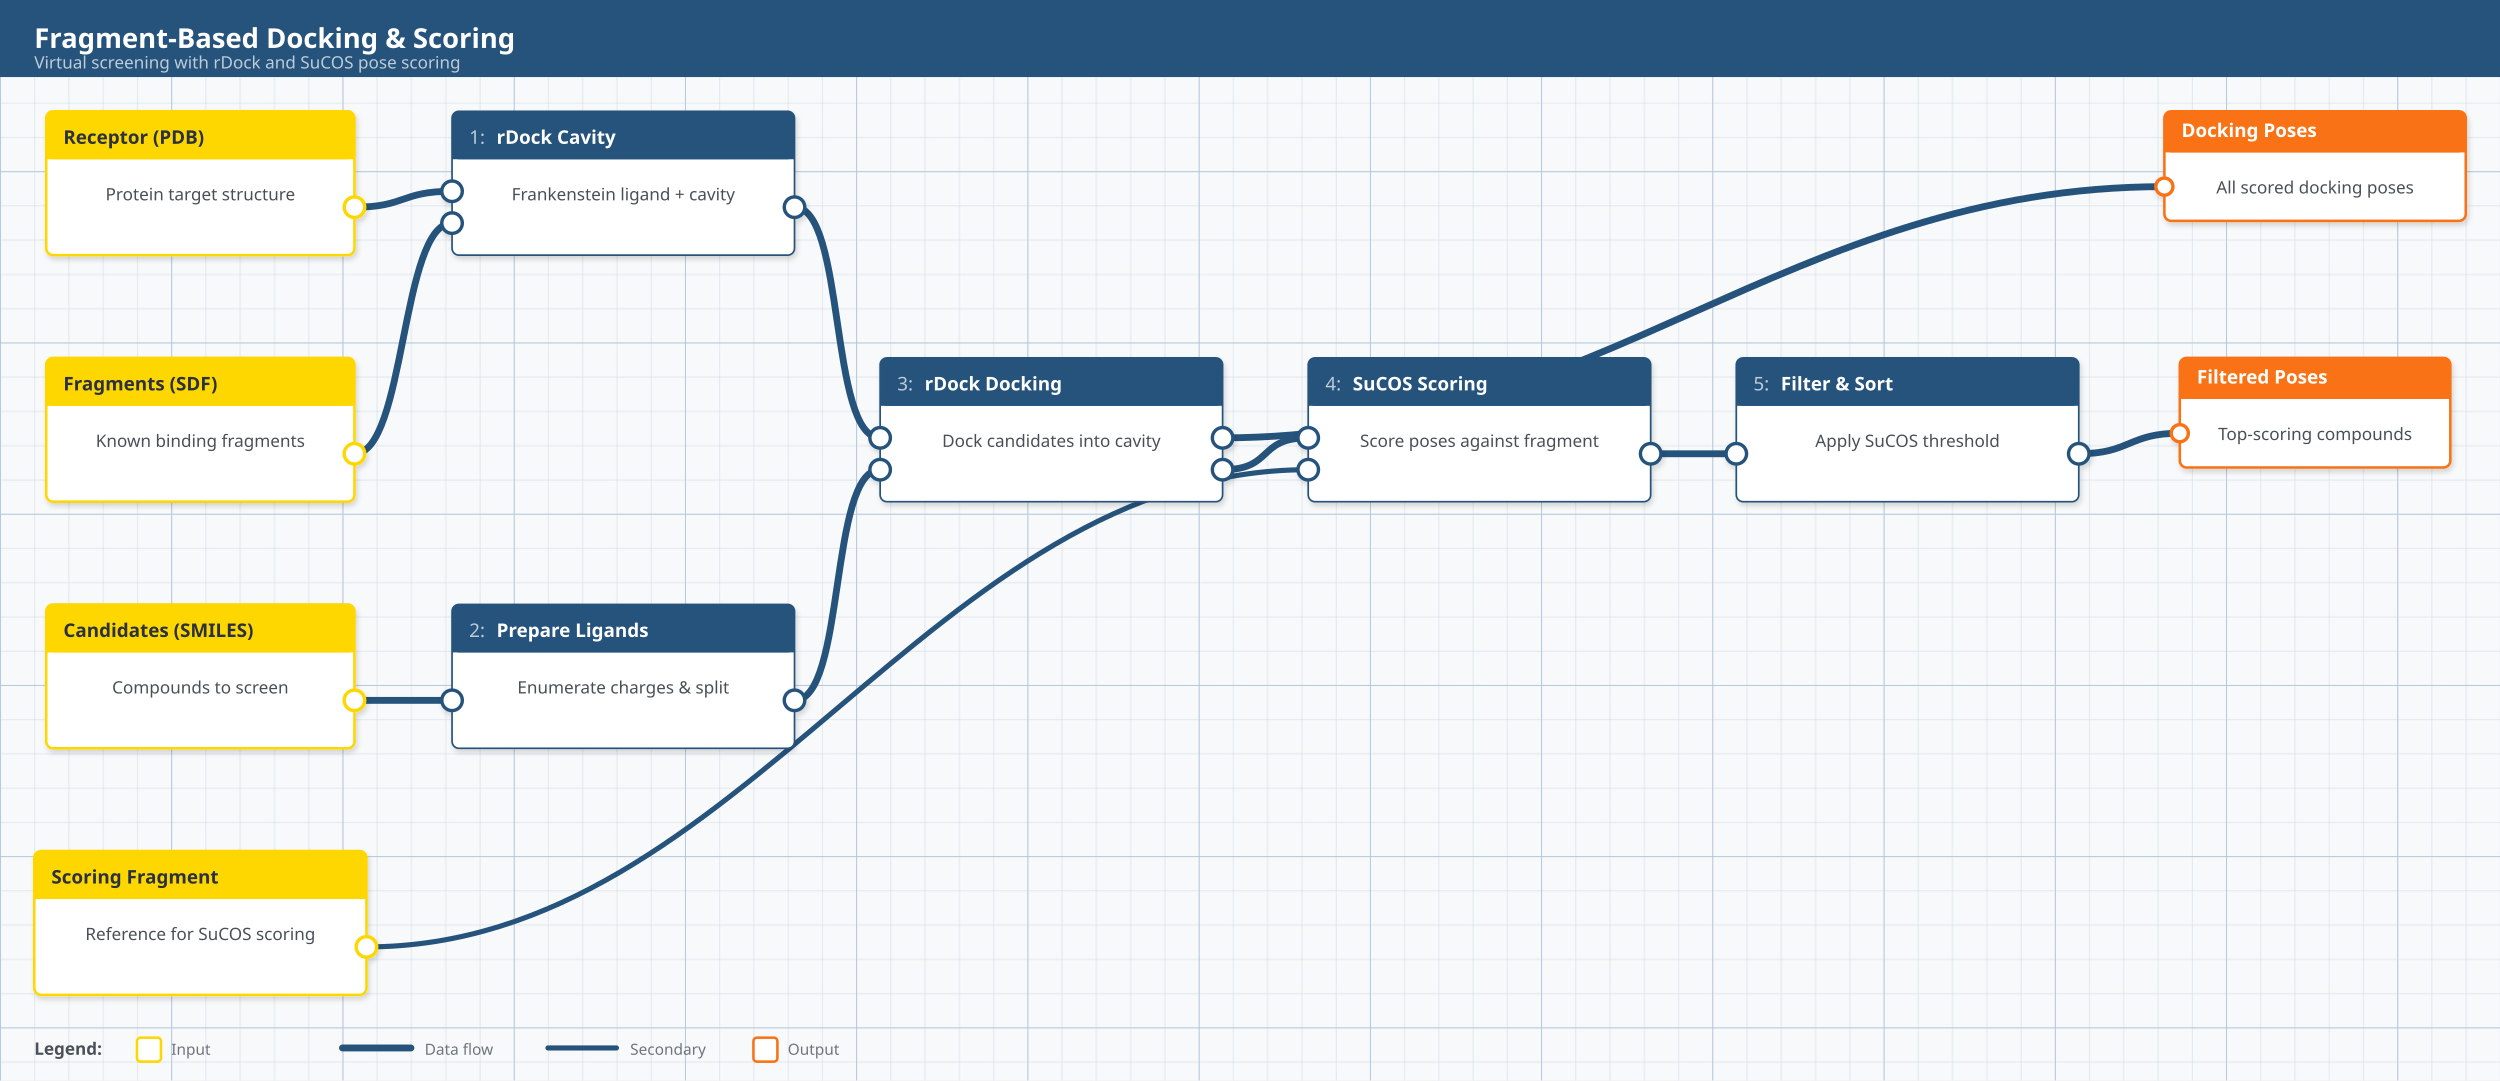
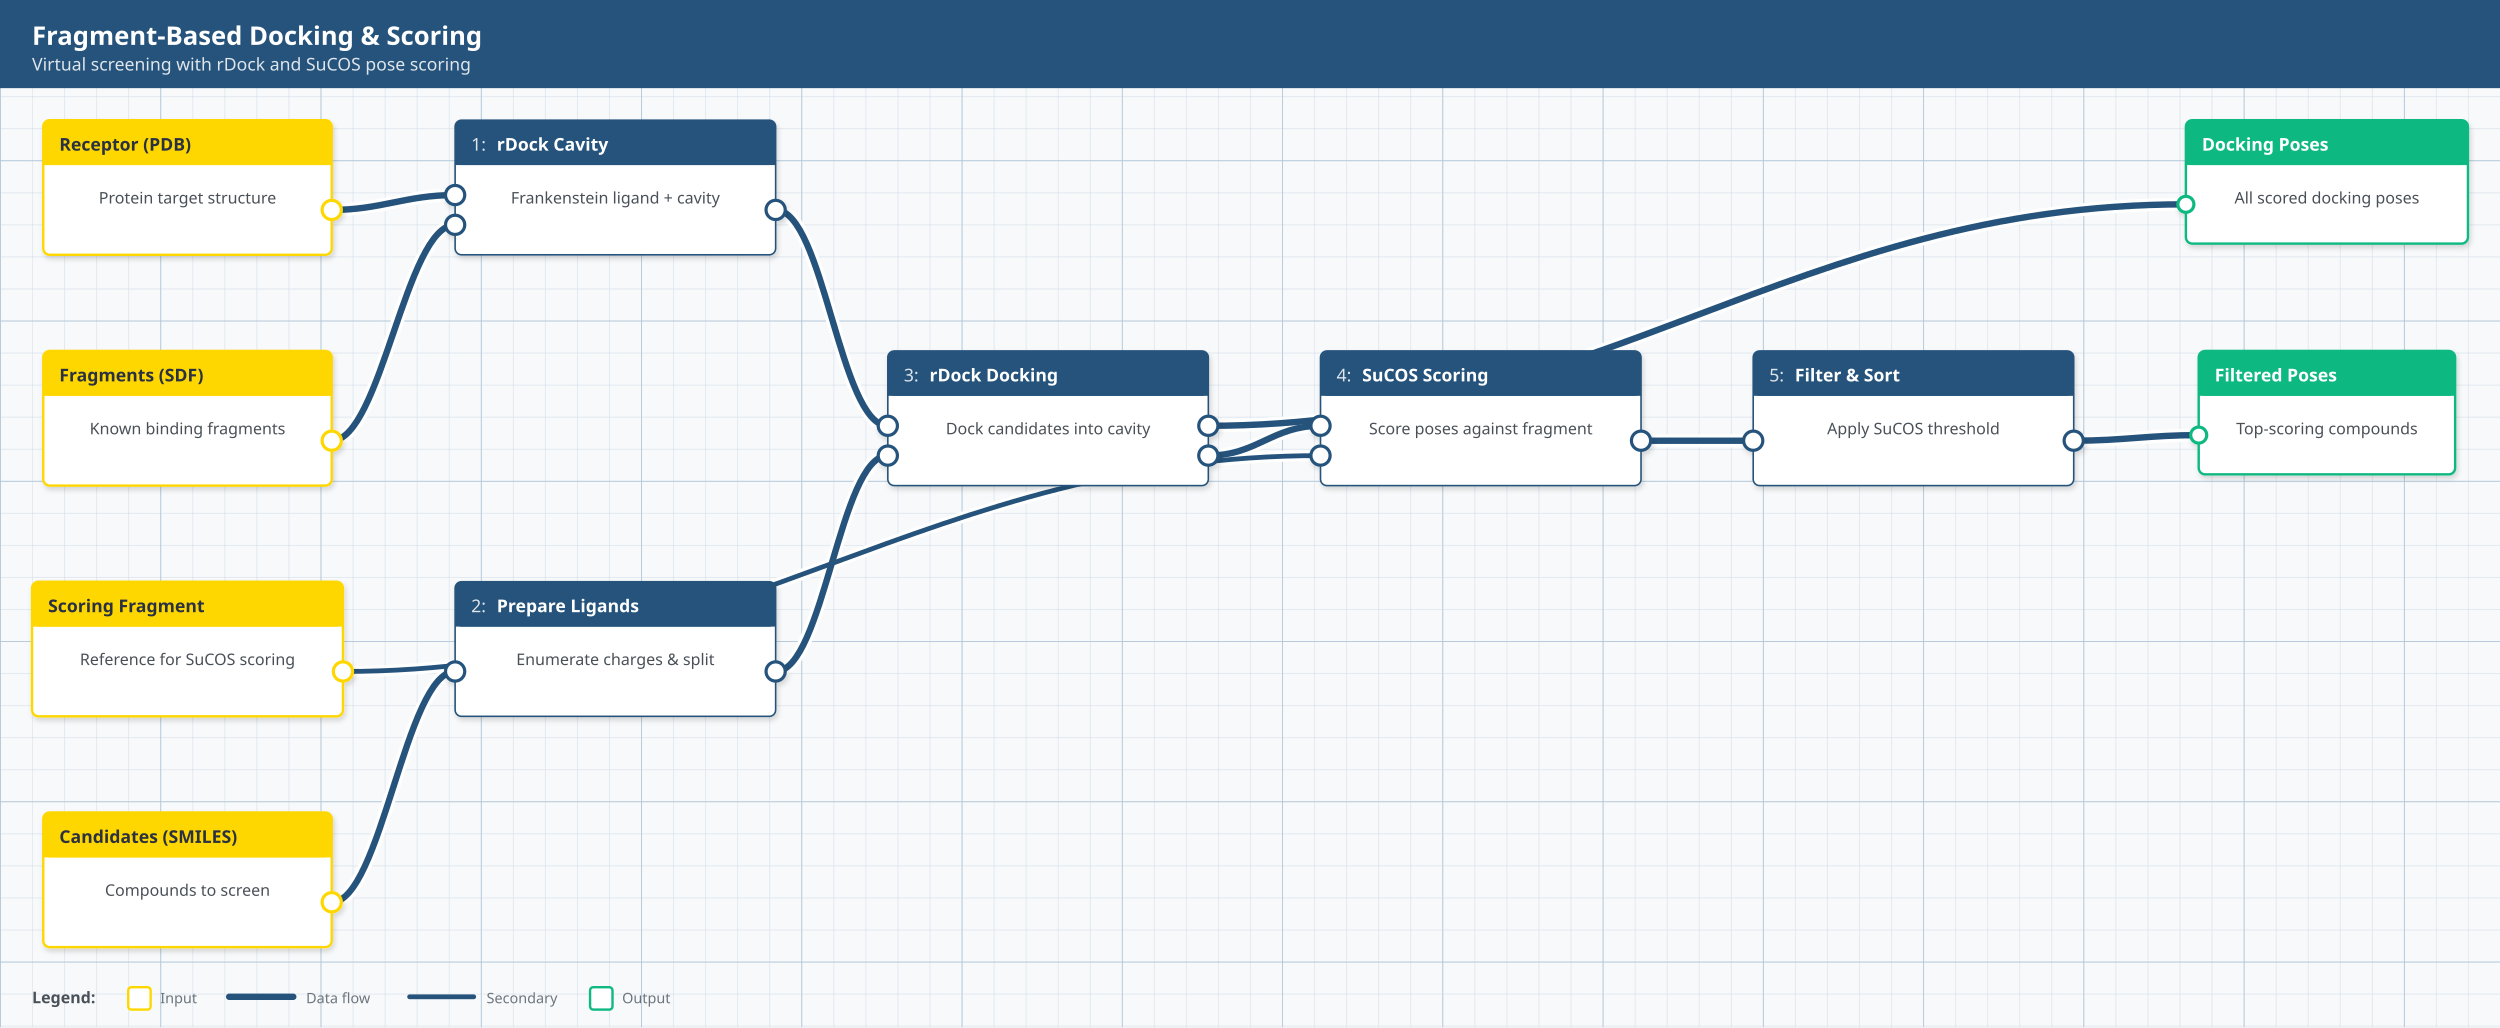
- <svg xmlns="http://www.w3.org/2000/svg" viewBox="0 0 1460 631" aria-label="Fragment-Based Docking &amp; Scoring" role="img">
+ <svg xmlns="http://www.w3.org/2000/svg" viewBox="0 0 1560 641" aria-label="Fragment-Based Docking &amp; Scoring" role="img">
  <defs>
    <pattern id="wd-grid" width="20" height="20" patternUnits="userSpaceOnUse">
      <path d="M 20 0 L 0 0 0 20" fill="none" stroke="#c5d5e4" stroke-width="0.5" />
    </pattern>
    <pattern id="wd-grid-major" width="100" height="100" patternUnits="userSpaceOnUse">
      <rect width="100" height="100" fill="url(#wd-grid)" />
      <path d="M 100 0 L 0 0 0 100" fill="none" stroke="#b0c4d8" stroke-width="1" />
    </pattern>
    <filter id="wd-shadow" x="-5%" y="-5%" width="115%" height="115%">
      <feDropShadow dx="1" dy="2" stdDeviation="1.5" flood-opacity="0.15" />
    </filter>
  </defs>
-   <rect width="1460" height="631" fill="#f8f9fa" />
-   <rect width="1460" height="631" fill="url(#wd-grid-major)" />
-   <rect x="0" y="0" width="1460" height="45" fill="#25537b" />
+   <rect width="1560" height="641" fill="#f8f9fa" />
+   <rect width="1560" height="641" fill="url(#wd-grid-major)" />
+   <rect x="0" y="0" width="1560" height="55" fill="#25537b" />
  <text x="20" y="28" font-family="system-ui, sans-serif" font-size="16" font-weight="600" fill="white">Fragment-Based Docking &amp; Scoring</text>
-   <text x="20" y="40" font-family="system-ui, sans-serif" font-size="10" fill="rgba(255,255,255,0.7)">Virtual screening with rDock and SuCOS pose scoring</text>
-   <path d="M 207.0 121.0 C 237.0 121.0, 234.0 111.7, 264.0 111.7" stroke="#25537b" fill="none" stroke-linecap="round" stroke-width="4" />
-   <path d="M 207.0 265.0 C 237.0 265.0, 234.0 130.3, 264.0 130.3" stroke="#25537b" fill="none" stroke-linecap="round" stroke-width="4" />
-   <path d="M 207.0 409.0 C 237.0 409.0, 234.0 409.0, 264.0 409.0" stroke="#25537b" fill="none" stroke-linecap="round" stroke-width="4" />
-   <path d="M 464.0 121.0 C 494.0 121.0, 484.0 255.7, 514.0 255.7" stroke="#25537b" fill="none" stroke-linecap="round" stroke-width="4" />
-   <path d="M 464.0 409.0 C 494.0 409.0, 484.0 274.3, 514.0 274.3" stroke="#25537b" fill="none" stroke-linecap="round" stroke-width="4" />
-   <path d="M 714.0 255.7 C 934.0 255.7, 1044.0 109.0, 1264.0 109.0" stroke="#25537b" fill="none" stroke-linecap="round" stroke-width="4" />
-   <path d="M 714.0 274.3 C 744.0 274.3, 734.0 255.7, 764.0 255.7" stroke="#25537b" fill="none" stroke-linecap="round" stroke-width="4" />
-   <path d="M 214.0 553.0 C 434.0 553.0, 544.0 274.3, 764.0 274.3" stroke="#25537b" fill="none" stroke-linecap="round" stroke-width="3" />
-   <path d="M 964.0 265.0 C 994.0 265.0, 984.0 265.0, 1014.0 265.0" stroke="#25537b" fill="none" stroke-linecap="round" stroke-width="4" />
-   <path d="M 1214.0 265.0 C 1244.0 265.0, 1243.0 253.0, 1273.0 253.0" stroke="#25537b" fill="none" stroke-linecap="round" stroke-width="4" />
-   <g filter="url(#wd-shadow)" transform="translate(27.0, 65.0)">
+   <text x="20" y="44" font-family="system-ui, sans-serif" font-size="11" fill="rgba(255,255,255,0.85)">Virtual screening with rDock and SuCOS pose scoring</text>
+   <path d="M 207.0 131.0 C 237.8 131.0, 253.2 121.7, 284.0 121.7" stroke="white" fill="none" stroke-linecap="round" stroke-width="8" />
+   <path d="M 207.0 275.0 C 237.8 275.0, 253.2 140.3, 284.0 140.3" stroke="white" fill="none" stroke-linecap="round" stroke-width="8" />
+   <path d="M 207.0 563.0 C 237.8 563.0, 253.2 419.0, 284.0 419.0" stroke="white" fill="none" stroke-linecap="round" stroke-width="8" />
+   <path d="M 484.0 131.0 C 514.0 131.0, 524.0 265.7, 554.0 265.7" stroke="white" fill="none" stroke-linecap="round" stroke-width="8" />
+   <path d="M 484.0 419.0 C 514.0 419.0, 524.0 284.3, 554.0 284.3" stroke="white" fill="none" stroke-linecap="round" stroke-width="8" />
+   <path d="M 754.0 265.7 C 998.0 265.7, 1120.0 127.5, 1364.0 127.5" stroke="white" fill="none" stroke-linecap="round" stroke-width="8" />
+   <path d="M 754.0 284.3 C 784.0 284.3, 794.0 265.7, 824.0 265.7" stroke="white" fill="none" stroke-linecap="round" stroke-width="8" />
+   <path d="M 214.0 419.0 C 458.0 419.0, 580.0 284.3, 824.0 284.3" stroke="white" fill="none" stroke-linecap="round" stroke-width="7" />
+   <path d="M 1024.0 275.0 C 1054.0 275.0, 1064.0 275.0, 1094.0 275.0" stroke="white" fill="none" stroke-linecap="round" stroke-width="8" />
+   <path d="M 1294.0 275.0 C 1325.2 275.0, 1340.8 271.5, 1372.0 271.5" stroke="white" fill="none" stroke-linecap="round" stroke-width="8" />
+   <path d="M 207.0 131.0 C 237.8 131.0, 253.2 121.7, 284.0 121.7" stroke="#25537b" fill="none" stroke-linecap="round" stroke-width="4" />
+   <path d="M 207.0 275.0 C 237.8 275.0, 253.2 140.3, 284.0 140.3" stroke="#25537b" fill="none" stroke-linecap="round" stroke-width="4" />
+   <path d="M 207.0 563.0 C 237.8 563.0, 253.2 419.0, 284.0 419.0" stroke="#25537b" fill="none" stroke-linecap="round" stroke-width="4" />
+   <path d="M 484.0 131.0 C 514.0 131.0, 524.0 265.7, 554.0 265.7" stroke="#25537b" fill="none" stroke-linecap="round" stroke-width="4" />
+   <path d="M 484.0 419.0 C 514.0 419.0, 524.0 284.3, 554.0 284.3" stroke="#25537b" fill="none" stroke-linecap="round" stroke-width="4" />
+   <path d="M 754.0 265.7 C 998.0 265.7, 1120.0 127.5, 1364.0 127.5" stroke="#25537b" fill="none" stroke-linecap="round" stroke-width="4" />
+   <path d="M 754.0 284.3 C 784.0 284.3, 794.0 265.7, 824.0 265.7" stroke="#25537b" fill="none" stroke-linecap="round" stroke-width="4" />
+   <path d="M 214.0 419.0 C 458.0 419.0, 580.0 284.3, 824.0 284.3" stroke="#25537b" fill="none" stroke-linecap="round" stroke-width="3" />
+   <path d="M 1024.0 275.0 C 1054.0 275.0, 1064.0 275.0, 1094.0 275.0" stroke="#25537b" fill="none" stroke-linecap="round" stroke-width="4" />
+   <path d="M 1294.0 275.0 C 1325.2 275.0, 1340.8 271.5, 1372.0 271.5" stroke="#25537b" fill="none" stroke-linecap="round" stroke-width="4" />
+   <g filter="url(#wd-shadow)" transform="translate(27.0, 75.0)">
    <rect width="180.0" height="84.0" rx="4" fill="white" stroke="#ffd700" stroke-width="1.5" />
    <rect width="180.0" height="28" rx="4" fill="#ffd700" />
    <rect x="0" y="24" width="180.0" height="4" fill="#ffd700" />
    <text x="10" y="19" font-family="system-ui, sans-serif" font-size="11" font-weight="600" fill="#2C3143">Receptor (PDB)</text>
    <text x="90.0" y="52" text-anchor="middle" font-family="system-ui, sans-serif" font-size="10" fill="#495057">Protein target structure</text>
    <circle cx="180.0" cy="56.0" r="6" fill="white" stroke="#ffd700" stroke-width="2" />
  </g>
-   <g filter="url(#wd-shadow)" transform="translate(27.0, 209.0)">
+   <g filter="url(#wd-shadow)" transform="translate(27.0, 219.0)">
    <rect width="180.0" height="84.0" rx="4" fill="white" stroke="#ffd700" stroke-width="1.5" />
    <rect width="180.0" height="28" rx="4" fill="#ffd700" />
    <rect x="0" y="24" width="180.0" height="4" fill="#ffd700" />
    <text x="10" y="19" font-family="system-ui, sans-serif" font-size="11" font-weight="600" fill="#2C3143">Fragments (SDF)</text>
    <text x="90.0" y="52" text-anchor="middle" font-family="system-ui, sans-serif" font-size="10" fill="#495057">Known binding fragments</text>
    <circle cx="180.0" cy="56.0" r="6" fill="white" stroke="#ffd700" stroke-width="2" />
  </g>
-   <g filter="url(#wd-shadow)" transform="translate(27.0, 353.0)">
+   <g filter="url(#wd-shadow)" transform="translate(27.0, 507.0)">
    <rect width="180.0" height="84.0" rx="4" fill="white" stroke="#ffd700" stroke-width="1.5" />
    <rect width="180.0" height="28" rx="4" fill="#ffd700" />
    <rect x="0" y="24" width="180.0" height="4" fill="#ffd700" />
    <text x="10" y="19" font-family="system-ui, sans-serif" font-size="11" font-weight="600" fill="#2C3143">Candidates (SMILES)</text>
    <text x="90.0" y="52" text-anchor="middle" font-family="system-ui, sans-serif" font-size="10" fill="#495057">Compounds to screen</text>
    <circle cx="180.0" cy="56.0" r="6" fill="white" stroke="#ffd700" stroke-width="2" />
  </g>
-   <g filter="url(#wd-shadow)" transform="translate(20.0, 497.0)">
+   <g filter="url(#wd-shadow)" transform="translate(20.0, 363.0)">
    <rect width="194.0" height="84.0" rx="4" fill="white" stroke="#ffd700" stroke-width="1.5" />
    <rect width="194.0" height="28" rx="4" fill="#ffd700" />
    <rect x="0" y="24" width="194.0" height="4" fill="#ffd700" />
    <text x="10" y="19" font-family="system-ui, sans-serif" font-size="11" font-weight="600" fill="#2C3143">Scoring Fragment</text>
    <text x="97.0" y="52" text-anchor="middle" font-family="system-ui, sans-serif" font-size="10" fill="#495057">Reference for SuCOS scoring</text>
    <circle cx="194.0" cy="56.0" r="6" fill="white" stroke="#ffd700" stroke-width="2" />
  </g>
-   <g filter="url(#wd-shadow)" transform="translate(264.0, 65.0)">
+   <g filter="url(#wd-shadow)" transform="translate(284.0, 75.0)">
    <rect width="200.0" height="84.0" rx="4" fill="white" stroke="#25537b" stroke-width="1" />
    <rect width="200.0" height="28" rx="4" fill="#25537b" />
    <rect x="0" y="24" width="200.0" height="4" fill="#25537b" />
-     <text x="10" y="19" font-family="system-ui, sans-serif" font-size="11" fill="rgba(255,255,255,0.7)">1:</text>
+     <text x="10" y="19" font-family="system-ui, sans-serif" font-size="11" font-weight="500" fill="rgba(255,255,255,0.85)">1:</text>
    <text x="26" y="19" font-family="system-ui, sans-serif" font-size="11" font-weight="600" fill="white">rDock Cavity</text>
    <text x="100.0" y="52" text-anchor="middle" font-family="system-ui, sans-serif" font-size="10" fill="#495057">Frankenstein ligand + cavity</text>
    <circle cx="0.0" cy="46.7" r="6" fill="white" stroke="#25537b" stroke-width="2" />
    <circle cx="0.0" cy="65.3" r="6" fill="white" stroke="#25537b" stroke-width="2" />
    <circle cx="200.0" cy="56.0" r="6" fill="white" stroke="#25537b" stroke-width="2" />
  </g>
-   <g filter="url(#wd-shadow)" transform="translate(264.0, 353.0)">
+   <g filter="url(#wd-shadow)" transform="translate(284.0, 363.0)">
    <rect width="200.0" height="84.0" rx="4" fill="white" stroke="#25537b" stroke-width="1" />
    <rect width="200.0" height="28" rx="4" fill="#25537b" />
    <rect x="0" y="24" width="200.0" height="4" fill="#25537b" />
-     <text x="10" y="19" font-family="system-ui, sans-serif" font-size="11" fill="rgba(255,255,255,0.7)">2:</text>
+     <text x="10" y="19" font-family="system-ui, sans-serif" font-size="11" font-weight="500" fill="rgba(255,255,255,0.85)">2:</text>
    <text x="26" y="19" font-family="system-ui, sans-serif" font-size="11" font-weight="600" fill="white">Prepare Ligands</text>
    <text x="100.0" y="52" text-anchor="middle" font-family="system-ui, sans-serif" font-size="10" fill="#495057">Enumerate charges &amp; split</text>
    <circle cx="0.0" cy="56.0" r="6" fill="white" stroke="#25537b" stroke-width="2" />
    <circle cx="200.0" cy="56.0" r="6" fill="white" stroke="#25537b" stroke-width="2" />
  </g>
-   <g filter="url(#wd-shadow)" transform="translate(514.0, 209.0)">
+   <g filter="url(#wd-shadow)" transform="translate(554.0, 219.0)">
    <rect width="200.0" height="84.0" rx="4" fill="white" stroke="#25537b" stroke-width="1" />
    <rect width="200.0" height="28" rx="4" fill="#25537b" />
    <rect x="0" y="24" width="200.0" height="4" fill="#25537b" />
-     <text x="10" y="19" font-family="system-ui, sans-serif" font-size="11" fill="rgba(255,255,255,0.7)">3:</text>
+     <text x="10" y="19" font-family="system-ui, sans-serif" font-size="11" font-weight="500" fill="rgba(255,255,255,0.85)">3:</text>
    <text x="26" y="19" font-family="system-ui, sans-serif" font-size="11" font-weight="600" fill="white">rDock Docking</text>
    <text x="100.0" y="52" text-anchor="middle" font-family="system-ui, sans-serif" font-size="10" fill="#495057">Dock candidates into cavity</text>
    <circle cx="0.0" cy="46.7" r="6" fill="white" stroke="#25537b" stroke-width="2" />
    <circle cx="0.0" cy="65.3" r="6" fill="white" stroke="#25537b" stroke-width="2" />
    <circle cx="200.0" cy="46.7" r="6" fill="white" stroke="#25537b" stroke-width="2" />
    <circle cx="200.0" cy="65.3" r="6" fill="white" stroke="#25537b" stroke-width="2" />
  </g>
-   <g filter="url(#wd-shadow)" transform="translate(764.0, 209.0)">
+   <g filter="url(#wd-shadow)" transform="translate(824.0, 219.0)">
    <rect width="200.0" height="84.0" rx="4" fill="white" stroke="#25537b" stroke-width="1" />
    <rect width="200.0" height="28" rx="4" fill="#25537b" />
    <rect x="0" y="24" width="200.0" height="4" fill="#25537b" />
-     <text x="10" y="19" font-family="system-ui, sans-serif" font-size="11" fill="rgba(255,255,255,0.7)">4:</text>
+     <text x="10" y="19" font-family="system-ui, sans-serif" font-size="11" font-weight="500" fill="rgba(255,255,255,0.85)">4:</text>
    <text x="26" y="19" font-family="system-ui, sans-serif" font-size="11" font-weight="600" fill="white">SuCOS Scoring</text>
    <text x="100.0" y="52" text-anchor="middle" font-family="system-ui, sans-serif" font-size="10" fill="#495057">Score poses against fragment</text>
    <circle cx="0.0" cy="46.7" r="6" fill="white" stroke="#25537b" stroke-width="2" />
    <circle cx="0.0" cy="65.3" r="6" fill="white" stroke="#25537b" stroke-width="2" />
    <circle cx="200.0" cy="56.0" r="6" fill="white" stroke="#25537b" stroke-width="2" />
  </g>
-   <g filter="url(#wd-shadow)" transform="translate(1014.0, 209.0)">
+   <g filter="url(#wd-shadow)" transform="translate(1094.0, 219.0)">
    <rect width="200.0" height="84.0" rx="4" fill="white" stroke="#25537b" stroke-width="1" />
    <rect width="200.0" height="28" rx="4" fill="#25537b" />
    <rect x="0" y="24" width="200.0" height="4" fill="#25537b" />
-     <text x="10" y="19" font-family="system-ui, sans-serif" font-size="11" fill="rgba(255,255,255,0.7)">5:</text>
+     <text x="10" y="19" font-family="system-ui, sans-serif" font-size="11" font-weight="500" fill="rgba(255,255,255,0.85)">5:</text>
    <text x="26" y="19" font-family="system-ui, sans-serif" font-size="11" font-weight="600" fill="white">Filter &amp; Sort</text>
    <text x="100.0" y="52" text-anchor="middle" font-family="system-ui, sans-serif" font-size="10" fill="#495057">Apply SuCOS threshold</text>
    <circle cx="0.0" cy="56.0" r="6" fill="white" stroke="#25537b" stroke-width="2" />
    <circle cx="200.0" cy="56.0" r="6" fill="white" stroke="#25537b" stroke-width="2" />
  </g>
-   <g filter="url(#wd-shadow)" transform="translate(1264.0, 65.0)">
-     <rect width="176.0" height="64.0" rx="4" fill="white" stroke="#f97316" stroke-width="1.5" />
-     <rect width="176.0" height="24" rx="4" fill="#f97316" />
-     <rect x="0" y="20" width="176.0" height="4" fill="#f97316" />
-     <text x="10" y="15" font-family="system-ui, sans-serif" font-size="11" font-weight="600" fill="white">Docking Poses</text>
-     <text x="88.0" y="48" text-anchor="middle" font-family="system-ui, sans-serif" font-size="10" fill="#495057">All scored docking poses</text>
-     <circle cx="0.0" cy="44.0" r="5" fill="white" stroke="#f97316" stroke-width="2" />
+   <g filter="url(#wd-shadow)" transform="translate(1364.0, 75.0)">
+     <rect width="176.0" height="77.0" rx="4" fill="white" stroke="#10b981" stroke-width="1.5" />
+     <rect width="176.0" height="28" rx="4" fill="#10b981" />
+     <rect x="0" y="24" width="176.0" height="4" fill="#10b981" />
+     <text x="10" y="19" font-family="system-ui, sans-serif" font-size="11" font-weight="600" fill="white">Docking Poses</text>
+     <text x="88.0" y="52" text-anchor="middle" font-family="system-ui, sans-serif" font-size="10" fill="#495057">All scored docking poses</text>
+     <circle cx="0.0" cy="52.5" r="5" fill="white" stroke="#10b981" stroke-width="2" />
  </g>
-   <g filter="url(#wd-shadow)" transform="translate(1273.0, 209.0)">
-     <rect width="158.0" height="64.0" rx="4" fill="white" stroke="#f97316" stroke-width="1.5" />
-     <rect width="158.0" height="24" rx="4" fill="#f97316" />
-     <rect x="0" y="20" width="158.0" height="4" fill="#f97316" />
-     <text x="10" y="15" font-family="system-ui, sans-serif" font-size="11" font-weight="600" fill="white">Filtered Poses</text>
-     <text x="79.0" y="48" text-anchor="middle" font-family="system-ui, sans-serif" font-size="10" fill="#495057">Top-scoring compounds</text>
-     <circle cx="0.0" cy="44.0" r="5" fill="white" stroke="#f97316" stroke-width="2" />
+   <g filter="url(#wd-shadow)" transform="translate(1372.0, 219.0)">
+     <rect width="160.0" height="77.0" rx="4" fill="white" stroke="#10b981" stroke-width="1.5" />
+     <rect width="160.0" height="28" rx="4" fill="#10b981" />
+     <rect x="0" y="24" width="160.0" height="4" fill="#10b981" />
+     <text x="10" y="19" font-family="system-ui, sans-serif" font-size="11" font-weight="600" fill="white">Filtered Poses</text>
+     <text x="80.0" y="52" text-anchor="middle" font-family="system-ui, sans-serif" font-size="10" fill="#495057">Top-scoring compounds</text>
+     <circle cx="0.0" cy="52.5" r="5" fill="white" stroke="#10b981" stroke-width="2" />
  </g>
-   <g transform="translate(20, 616)">
+   <g transform="translate(20, 626)">
    <text x="0" y="0" font-family="system-ui, sans-serif" font-size="10" font-weight="600" fill="#495057">Legend:</text>
    <rect x="60" y="-10" width="14" height="14" rx="2" fill="white" stroke="#ffd700" stroke-width="1.5" />
    <text x="80" y="0" font-family="system-ui, sans-serif" font-size="9" fill="#6c757d">Input</text>
-     <line x1="180" y1="-4" x2="220" y2="-4" stroke="#25537b" stroke-width="4" stroke-linecap="round" />
-     <text x="228" y="0" font-family="system-ui, sans-serif" font-size="9" fill="#6c757d">Data flow</text>
-     <line x1="300" y1="-4" x2="340" y2="-4" stroke="#25537b" stroke-width="3" stroke-linecap="round" />
-     <text x="348" y="0" font-family="system-ui, sans-serif" font-size="9" fill="#6c757d">Secondary</text>
-     <rect x="420" y="-10" width="14" height="14" rx="2" fill="white" stroke="#f97316" stroke-width="1.5" />
-     <text x="440" y="0" font-family="system-ui, sans-serif" font-size="9" fill="#6c757d">Output</text>
+     <line x1="123.0" y1="-4" x2="163.0" y2="-4" stroke="#25537b" stroke-width="4" stroke-linecap="round" />
+     <text x="171.0" y="0" font-family="system-ui, sans-serif" font-size="9" fill="#6c757d">Data flow</text>
+     <line x1="235.6" y1="-4" x2="275.6" y2="-4" stroke="#25537b" stroke-width="3" stroke-linecap="round" />
+     <text x="283.6" y="0" font-family="system-ui, sans-serif" font-size="9" fill="#6c757d">Secondary</text>
+     <rect x="348.2" y="-10" width="14" height="14" rx="2" fill="white" stroke="#10b981" stroke-width="1.5" />
+     <text x="368.2" y="0" font-family="system-ui, sans-serif" font-size="9" fill="#6c757d">Output</text>
  </g>
</svg>
